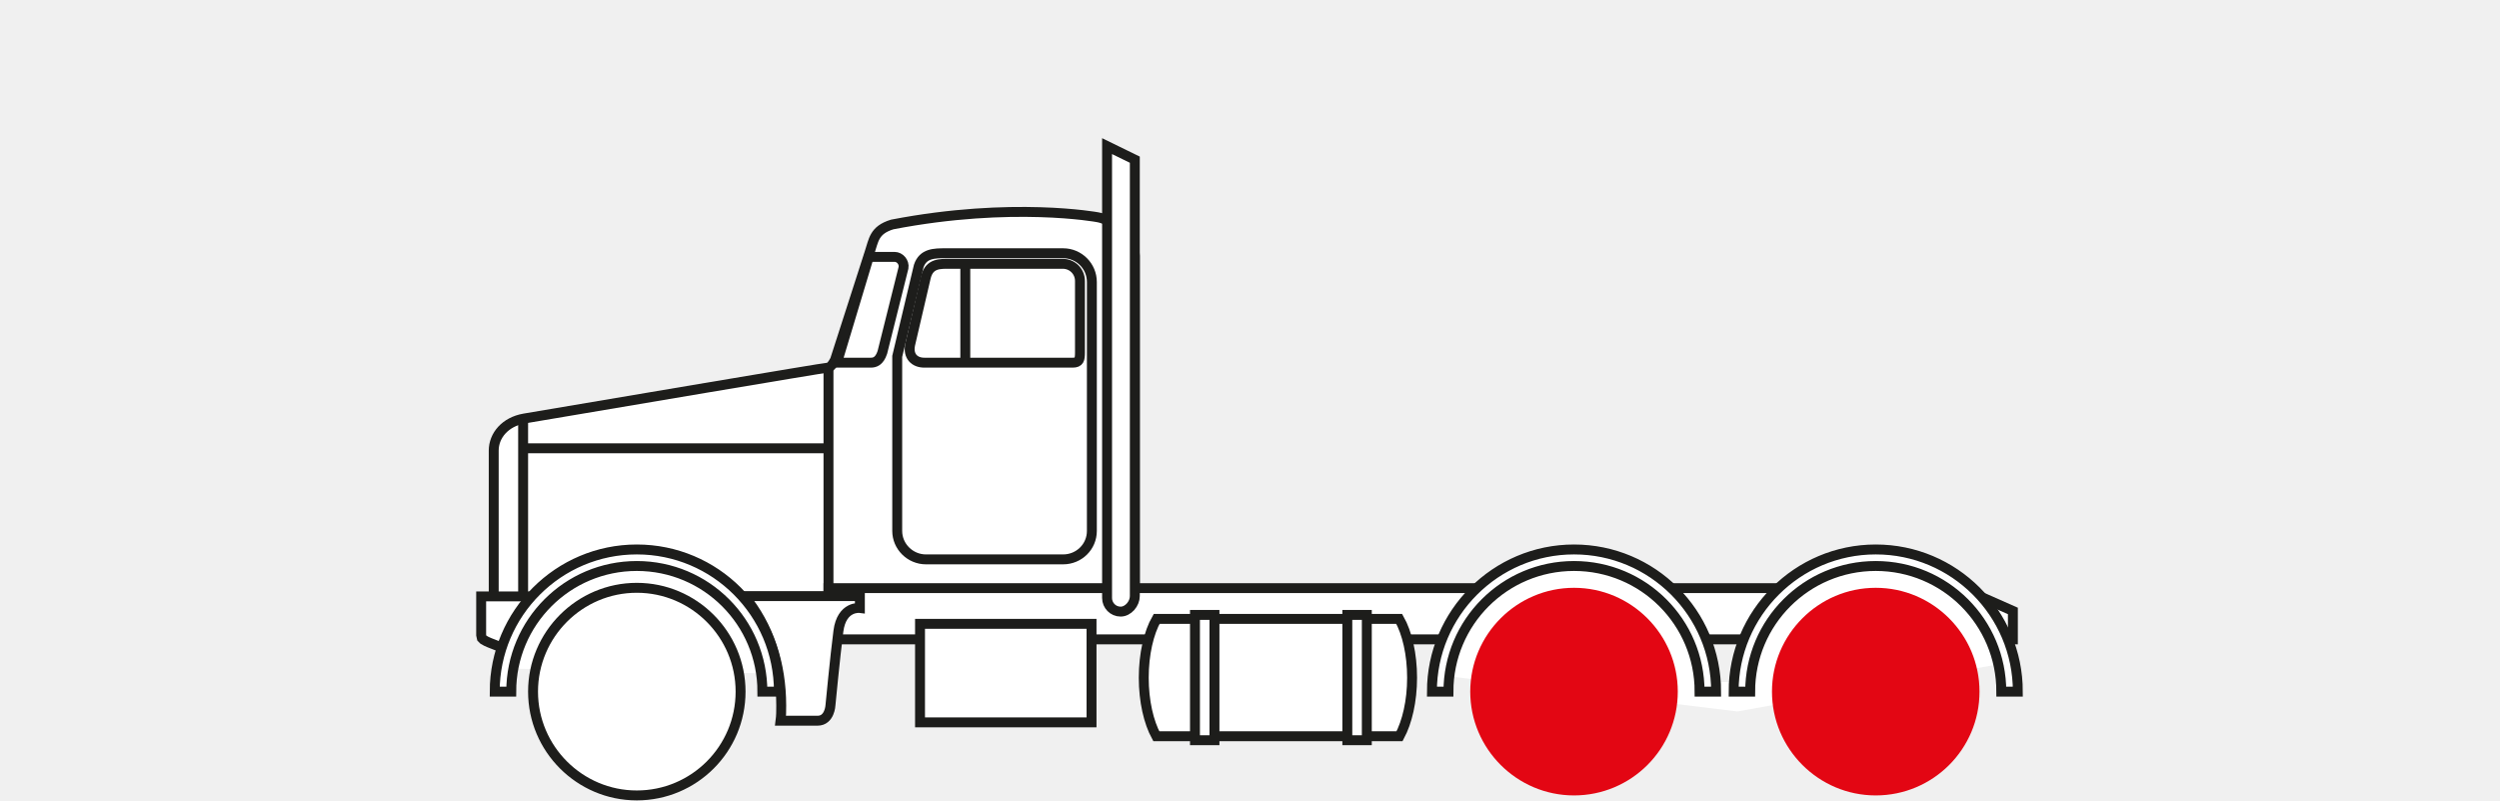
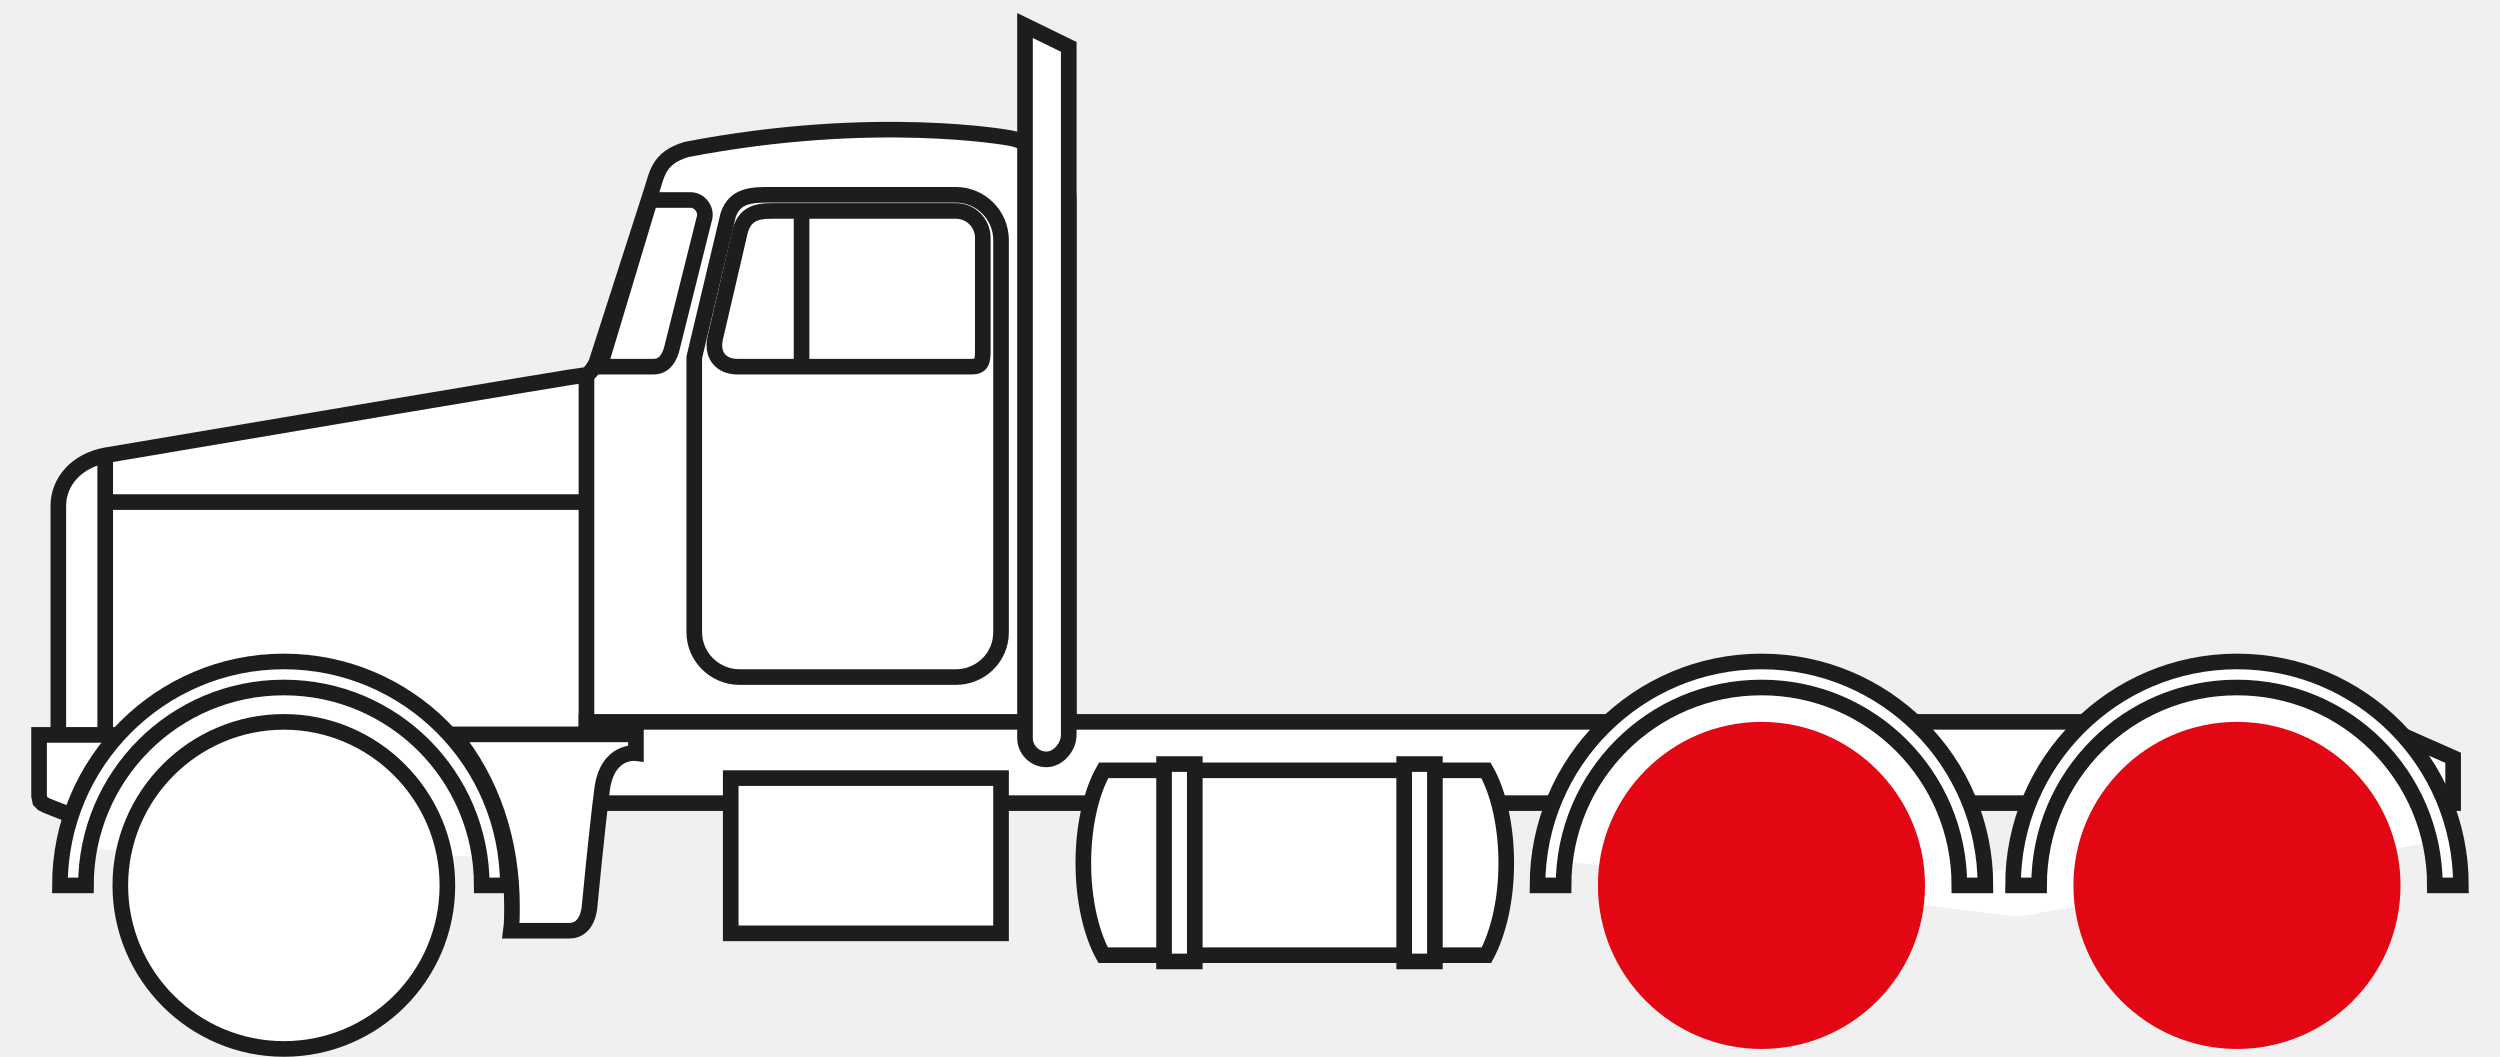
- <svg xmlns="http://www.w3.org/2000/svg" id="Capa_1" width="75.62" height="24.22" viewBox="0 0 75.62 24.22">
+ <svg xmlns="http://www.w3.org/2000/svg" id="Capa_1" width="48" height="20.29" viewBox="0 0 48 20.29">
  <defs>
    <style>.cls-1{stroke-linecap:round;}.cls-1,.cls-2{fill:none;stroke:#1d1d1b;stroke-width:.3px;}.cls-3{fill:#e30613;}.cls-3,.cls-4{stroke-width:0px;}.cls-4{fill:#fff;}</style>
  </defs>
-   <path class="cls-4" d="M34.34,17.79V7.74c0-.57-.69-1.1-1.13-1.17,0,0-2.58-.48-6.21.22-.56.17-.56.48-.69.86l-1.04,3.23s-.11.24-.22.24c-.09,0-6.71,1.12-9.19,1.54-.57.1-.92.51-.92.97s0,5.47,0,5.47c0,0,6.87-1.42,7.82-.27h2.31v-.25l9.26-.8Z" />
-   <path class="cls-2" d="M34.34,17.79V7.74c0-.57-.69-1.1-1.13-1.17,0,0-2.58-.48-6.21.22-.56.17-.56.48-.69.86l-1.04,3.23s-.11.24-.22.24c-.09,0-6.71,1.12-9.19,1.54-.57.1-.92.51-.92.97s0,5.47,0,5.47c0,0,6.87-1.42,7.82-.27h2.31v-.25l9.26-.8Z" />
-   <polygon class="cls-4" points="60.91 19.34 60.91 18.48 59.35 17.79 25.07 17.79 25.07 19.34 60.91 19.34" />
-   <polygon class="cls-2" points="60.91 19.34 60.91 18.48 59.35 17.79 25.07 17.79 25.07 19.34 60.91 19.34" />
-   <path class="cls-4" d="M60.75,20.05s-.92-3.23-3.97-3.23-4.02,3.13-4.02,3.81h-1.13s-.78-3.79-4.05-3.79-4.04,3.58-4.04,3.58l9.03,1.1,8.19-1.48Z" />
-   <path class="cls-4" d="M28.02,16.92c-.48,0-.87-.39-.87-.86v-5.28l.65-2.73c.13-.39.47-.39.82-.39h3.55c.48,0,.87.39.87.87v7.53c0,.48-.39.86-.87.86h-4.15Z" />
-   <path class="cls-2" d="M28.02,16.92c-.48,0-.87-.39-.87-.86v-5.28l.65-2.73c.13-.39.47-.39.82-.39h3.55c.48,0,.87.39.87.87v7.53c0,.48-.39.86-.87.86h-4.15Z" />
-   <path class="cls-4" d="M25.32,10.97h1.03c.12,0,.26-.04.35-.31l.64-2.56c.03-.17-.11-.33-.27-.33h-.78l-.96,3.19Z" />
-   <path class="cls-2" d="M25.32,10.97h1.03c.12,0,.26-.04.35-.31l.64-2.56c.03-.17-.11-.33-.27-.33h-.78l-.96,3.19Z" />
-   <path class="cls-4" d="M27.97,10.97c-.29,0-.5-.19-.43-.54l.48-2.06c.11-.41.43-.39.72-.39h3.42c.29,0,.52.23.52.52v2.16c0,.21-.02.31-.22.31h-4.48Z" />
-   <path class="cls-2" d="M27.97,10.97c-.29,0-.5-.19-.43-.54l.48-2.06c.11-.41.43-.39.72-.39h3.42c.29,0,.52.23.52.52v2.16c0,.21-.02.31-.22.31h-4.48Z" />
-   <line class="cls-2" x1="15.83" y1="12.68" x2="15.83" y2="18.45" />
-   <polygon class="cls-4" points="16.22 18.04 16.22 19.66 16.19 19.77 16.13 19.84 16.06 19.89 15.96 19.89 14.81 19.44 14.72 19.4 14.63 19.35 14.58 19.3 14.56 19.21 14.56 18.04 16.22 18.04" />
-   <polygon class="cls-2" points="16.22 18.04 16.22 19.66 16.19 19.77 16.13 19.84 16.06 19.89 15.96 19.89 14.81 19.44 14.72 19.4 14.63 19.35 14.58 19.3 14.56 19.21 14.56 18.04 16.22 18.04" />
-   <path class="cls-4" d="M23.29,20.36s-.18-3.5-3.83-3.5c-2.5,0-3.54,1.41-3.9,2.44-.16.47-.38.92-.38.92l8.1.15Z" />
-   <line class="cls-2" x1="15.83" y1="13.56" x2="25.08" y2="13.56" />
-   <path class="cls-4" d="M24.74,21.8c.37,0,.39-.47.39-.47,0,0,.14-1.47.24-2.24.1-.77.65-.7.65-.7v-.36h-3.5c.74.9,1.12,2.05,1.12,3.31,0,.16,0,.31-.02.46h1.13Z" />
-   <path class="cls-2" d="M24.74,21.8c.37,0,.39-.47.39-.47,0,0,.14-1.47.24-2.24.1-.77.65-.7.65-.7v-.36h-3.5c.74.9,1.12,2.05,1.12,3.31,0,.16,0,.31-.02.46h1.13Z" />
-   <rect class="cls-4" x="27.84" y="18.87" width="5.19" height="2.98" />
-   <rect class="cls-2" x="27.84" y="18.87" width="5.19" height="2.98" />
-   <path class="cls-4" d="M34.99,22.27c-.23-.42-.38-1.06-.38-1.77s.15-1.36.39-1.78h7.34c.24.42.39,1.07.39,1.78s-.15,1.34-.38,1.77h-7.36Z" />
-   <path class="cls-2" d="M34.99,22.27c-.23-.42-.38-1.06-.38-1.77s.15-1.36.39-1.78h7.34c.24.42.39,1.07.39,1.78s-.15,1.34-.38,1.77h-7.36Z" />
-   <rect class="cls-4" x="36.16" y="18.6" width=".59" height="3.79" />
-   <rect class="cls-2" x="36.16" y="18.6" width=".59" height="3.79" />
-   <rect class="cls-4" x="40.77" y="18.6" width=".59" height="3.79" />
-   <rect class="cls-2" x="40.77" y="18.6" width=".59" height="3.79" />
-   <line class="cls-2" x1="25.07" y1="18.04" x2="25.07" y2="11.12" />
-   <line class="cls-2" x1="29.21" y1="7.98" x2="29.21" y2="10.97" />
-   <path class="cls-4" d="M34.34,18.03c0,.23-.2.47-.43.47s-.41-.19-.41-.41V4.42s.84.41.84.41v13.2Z" />
-   <path class="cls-1" d="M34.34,18.03c0,.23-.2.47-.43.47s-.41-.19-.41-.41V4.42s.84.41.84.41v13.2Z" />
-   <path class="cls-3" d="M50.77,20.92c0,1.74-1.41,3.14-3.14,3.14s-3.14-1.41-3.14-3.14,1.41-3.14,3.14-3.14,3.14,1.41,3.14,3.14" />
-   <path class="cls-4" d="M47.63,17.12c2.1,0,3.8,1.7,3.8,3.8h.5c0-2.38-1.93-4.3-4.3-4.3s-4.3,1.93-4.3,4.3h.5c0-2.1,1.7-3.8,3.8-3.8" />
-   <path class="cls-2" d="M47.63,17.12c2.1,0,3.8,1.7,3.8,3.8h.5c0-2.38-1.93-4.3-4.3-4.3s-4.3,1.93-4.3,4.3h.5c0-2.1,1.7-3.8,3.8-3.8Z" />
-   <path class="cls-3" d="M59.9,20.92c0,1.74-1.41,3.14-3.14,3.14s-3.14-1.41-3.14-3.14,1.41-3.14,3.14-3.14,3.14,1.41,3.14,3.14" />
-   <path class="cls-4" d="M56.76,17.12c2.1,0,3.8,1.7,3.8,3.8h.5c0-2.38-1.93-4.3-4.3-4.3s-4.3,1.93-4.3,4.3h.5c0-2.1,1.7-3.8,3.8-3.8" />
-   <path class="cls-2" d="M56.76,17.12c2.1,0,3.8,1.7,3.8,3.8h.5c0-2.38-1.93-4.3-4.3-4.3s-4.3,1.93-4.3,4.3h.5c0-2.1,1.7-3.8,3.8-3.8Z" />
-   <path class="cls-4" d="M22.41,20.92c0,1.74-1.41,3.14-3.14,3.14s-3.14-1.41-3.14-3.14,1.41-3.14,3.14-3.14,3.14,1.41,3.14,3.14" />
-   <path class="cls-2" d="M22.41,20.92c0,1.74-1.41,3.14-3.14,3.14s-3.14-1.41-3.14-3.14,1.41-3.14,3.14-3.14,3.14,1.41,3.14,3.14Z" />
-   <path class="cls-4" d="M19.27,17.12c2.1,0,3.8,1.7,3.8,3.8h.5c0-2.38-1.93-4.3-4.3-4.3s-4.3,1.93-4.3,4.3h.5c0-2.1,1.7-3.8,3.8-3.8" />
-   <path class="cls-2" d="M19.27,17.12c2.1,0,3.8,1.7,3.8,3.8h.5c0-2.38-1.93-4.3-4.3-4.3s-4.3,1.93-4.3,4.3h.5c0-2.1,1.7-3.8,3.8-3.8Z" />
+   <path class="cls-4" d="M20.52,13.86V3.82c0-.57-.69-1.1-1.13-1.17,0,0-2.58-.48-6.21.22-.56.17-.56.48-.69.86l-1.04,3.23s-.11.24-.22.24c-.09,0-6.71,1.12-9.19,1.54-.57.1-.92.51-.92.97s0,5.47,0,5.47c0,0,6.87-1.42,7.82-.27h2.31v-.25l9.26-.8Z" />
+   <path class="cls-2" d="M20.52,13.86V3.82c0-.57-.69-1.1-1.13-1.17,0,0-2.58-.48-6.21.22-.56.17-.56.48-.69.86l-1.04,3.23s-.11.24-.22.24c-.09,0-6.71,1.12-9.19,1.54-.57.1-.92.51-.92.97s0,5.47,0,5.47c0,0,6.87-1.42,7.82-.27h2.31v-.25l9.26-.8Z" />
+   <polygon class="cls-4" points="47.1 15.42 47.1 14.55 45.54 13.86 11.26 13.86 11.26 15.42 47.1 15.42" />
+   <polygon class="cls-2" points="47.1 15.42 47.1 14.55 45.54 13.86 11.26 13.86 11.26 15.42 47.1 15.42" />
+   <path class="cls-4" d="M46.94,16.13s-.92-3.23-3.97-3.23-4.02,3.13-4.02,3.81h-1.13s-.78-3.79-4.05-3.79-4.04,3.58-4.04,3.58l9.03,1.1,8.19-1.48Z" />
+   <path class="cls-4" d="M14.2,13c-.48,0-.87-.39-.87-.86v-5.28l.65-2.73c.13-.39.47-.39.82-.39h3.55c.48,0,.87.39.87.87v7.53c0,.48-.39.86-.87.86h-4.15Z" />
+   <path class="cls-2" d="M14.2,13c-.48,0-.87-.39-.87-.86v-5.28l.65-2.73c.13-.39.47-.39.82-.39h3.55c.48,0,.87.39.87.87v7.53c0,.48-.39.86-.87.86h-4.15Z" />
+   <path class="cls-4" d="M11.51,7.04h1.03c.12,0,.26-.04.35-.31l.64-2.56c.03-.17-.11-.33-.27-.33h-.78l-.96,3.19Z" />
+   <path class="cls-2" d="M11.51,7.04h1.03c.12,0,.26-.04.35-.31l.64-2.56c.03-.17-.11-.33-.27-.33h-.78l-.96,3.19Z" />
+   <path class="cls-4" d="M14.16,7.04c-.29,0-.5-.19-.43-.54l.48-2.06c.11-.41.43-.39.72-.39h3.42c.29,0,.52.23.52.52v2.16c0,.21-.02.31-.22.31h-4.48Z" />
+   <path class="cls-2" d="M14.16,7.04c-.29,0-.5-.19-.43-.54l.48-2.06c.11-.41.43-.39.72-.39h3.42c.29,0,.52.23.52.52v2.16c0,.21-.02.31-.22.31h-4.48Z" />
+   <line class="cls-2" x1="2.02" y1="8.75" x2="2.02" y2="14.53" />
+   <polygon class="cls-4" points="2.4 14.11 2.4 15.73 2.38 15.84 2.32 15.91 2.24 15.96 2.15 15.96 1 15.51 .9 15.47 .82 15.43 .77 15.38 .75 15.28 .75 14.11 2.4 14.11" />
+   <polygon class="cls-2" points="2.4 14.11 2.4 15.73 2.38 15.84 2.32 15.91 2.24 15.96 2.15 15.96 1 15.51 .9 15.47 .82 15.43 .77 15.38 .75 15.28 .75 14.11 2.4 14.11" />
+   <path class="cls-4" d="M9.48,16.44s-.18-3.5-3.83-3.5c-2.5,0-3.54,1.41-3.9,2.44-.16.47-.38.92-.38.92l8.1.15Z" />
+   <line class="cls-2" x1="2.02" y1="9.64" x2="11.27" y2="9.64" />
+   <path class="cls-4" d="M10.93,17.87c.37,0,.39-.47.39-.47,0,0,.14-1.47.24-2.24.1-.77.65-.7.65-.7v-.36h-3.5c.74.9,1.12,2.05,1.12,3.31,0,.16,0,.31-.02.46h1.13Z" />
+   <path class="cls-2" d="M10.93,17.87c.37,0,.39-.47.39-.47,0,0,.14-1.47.24-2.24.1-.77.65-.7.65-.7v-.36h-3.5c.74.9,1.12,2.05,1.12,3.31,0,.16,0,.31-.02.46h1.13Z" />
+   <rect class="cls-4" x="14.03" y="14.94" width="5.19" height="2.98" />
+   <rect class="cls-2" x="14.03" y="14.94" width="5.19" height="2.98" />
+   <path class="cls-4" d="M21.18,18.34c-.23-.42-.38-1.06-.38-1.77s.15-1.36.39-1.78h7.34c.24.42.39,1.07.39,1.78s-.15,1.34-.38,1.77h-7.36Z" />
+   <path class="cls-2" d="M21.18,18.34c-.23-.42-.38-1.06-.38-1.77s.15-1.36.39-1.78h7.34c.24.42.39,1.07.39,1.78s-.15,1.34-.38,1.77h-7.36Z" />
+   <rect class="cls-4" x="22.35" y="14.67" width=".59" height="3.79" />
+   <rect class="cls-2" x="22.35" y="14.67" width=".59" height="3.79" />
+   <rect class="cls-4" x="26.96" y="14.67" width=".59" height="3.79" />
+   <rect class="cls-2" x="26.96" y="14.67" width=".59" height="3.79" />
+   <line class="cls-2" x1="11.26" y1="14.11" x2="11.26" y2="7.19" />
+   <line class="cls-2" x1="15.39" y1="4.06" x2="15.39" y2="7.04" />
+   <path class="cls-4" d="M20.52,14.11c0,.23-.2.47-.43.47s-.41-.19-.41-.41V.49s.84.41.84.41v13.2Z" />
+   <path class="cls-1" d="M20.52,14.11c0,.23-.2.47-.43.47s-.41-.19-.41-.41V.49s.84.41.84.41v13.2Z" />
+   <path class="cls-3" d="M36.96,17c0,1.74-1.41,3.14-3.14,3.14s-3.14-1.41-3.14-3.14,1.41-3.14,3.14-3.14,3.14,1.41,3.14,3.14" />
+   <path class="cls-4" d="M33.82,13.2c2.1,0,3.8,1.7,3.8,3.8h.5c0-2.38-1.93-4.3-4.3-4.3s-4.3,1.93-4.3,4.3h.5c0-2.1,1.7-3.8,3.8-3.8" />
+   <path class="cls-2" d="M33.82,13.2c2.1,0,3.8,1.7,3.8,3.8h.5c0-2.38-1.93-4.3-4.3-4.3s-4.3,1.93-4.3,4.3h.5c0-2.1,1.7-3.8,3.8-3.8Z" />
+   <path class="cls-3" d="M46.09,17c0,1.74-1.41,3.14-3.14,3.14s-3.14-1.41-3.14-3.14,1.41-3.14,3.14-3.14,3.14,1.41,3.14,3.14" />
+   <path class="cls-4" d="M42.95,13.2c2.1,0,3.8,1.7,3.8,3.8h.5c0-2.38-1.93-4.3-4.3-4.3s-4.3,1.93-4.3,4.3h.5c0-2.1,1.7-3.8,3.8-3.8" />
+   <path class="cls-2" d="M42.95,13.2c2.1,0,3.8,1.7,3.8,3.8h.5c0-2.38-1.93-4.3-4.3-4.3s-4.3,1.93-4.3,4.3h.5c0-2.1,1.7-3.8,3.8-3.8Z" />
+   <path class="cls-4" d="M8.59,17c0,1.74-1.41,3.14-3.14,3.14s-3.14-1.41-3.14-3.14,1.41-3.14,3.14-3.14,3.14,1.41,3.14,3.14" />
+   <path class="cls-2" d="M8.59,17c0,1.74-1.41,3.14-3.14,3.14s-3.14-1.41-3.14-3.14,1.41-3.14,3.14-3.14,3.14,1.41,3.14,3.14Z" />
+   <path class="cls-4" d="M5.45,13.2c2.1,0,3.8,1.7,3.8,3.8h.5c0-2.38-1.93-4.3-4.3-4.3s-4.3,1.93-4.3,4.3h.5c0-2.1,1.7-3.8,3.8-3.8" />
+   <path class="cls-2" d="M5.45,13.2c2.1,0,3.8,1.7,3.8,3.8h.5c0-2.38-1.93-4.3-4.3-4.3s-4.3,1.93-4.3,4.3h.5c0-2.1,1.7-3.8,3.8-3.8Z" />
</svg>
